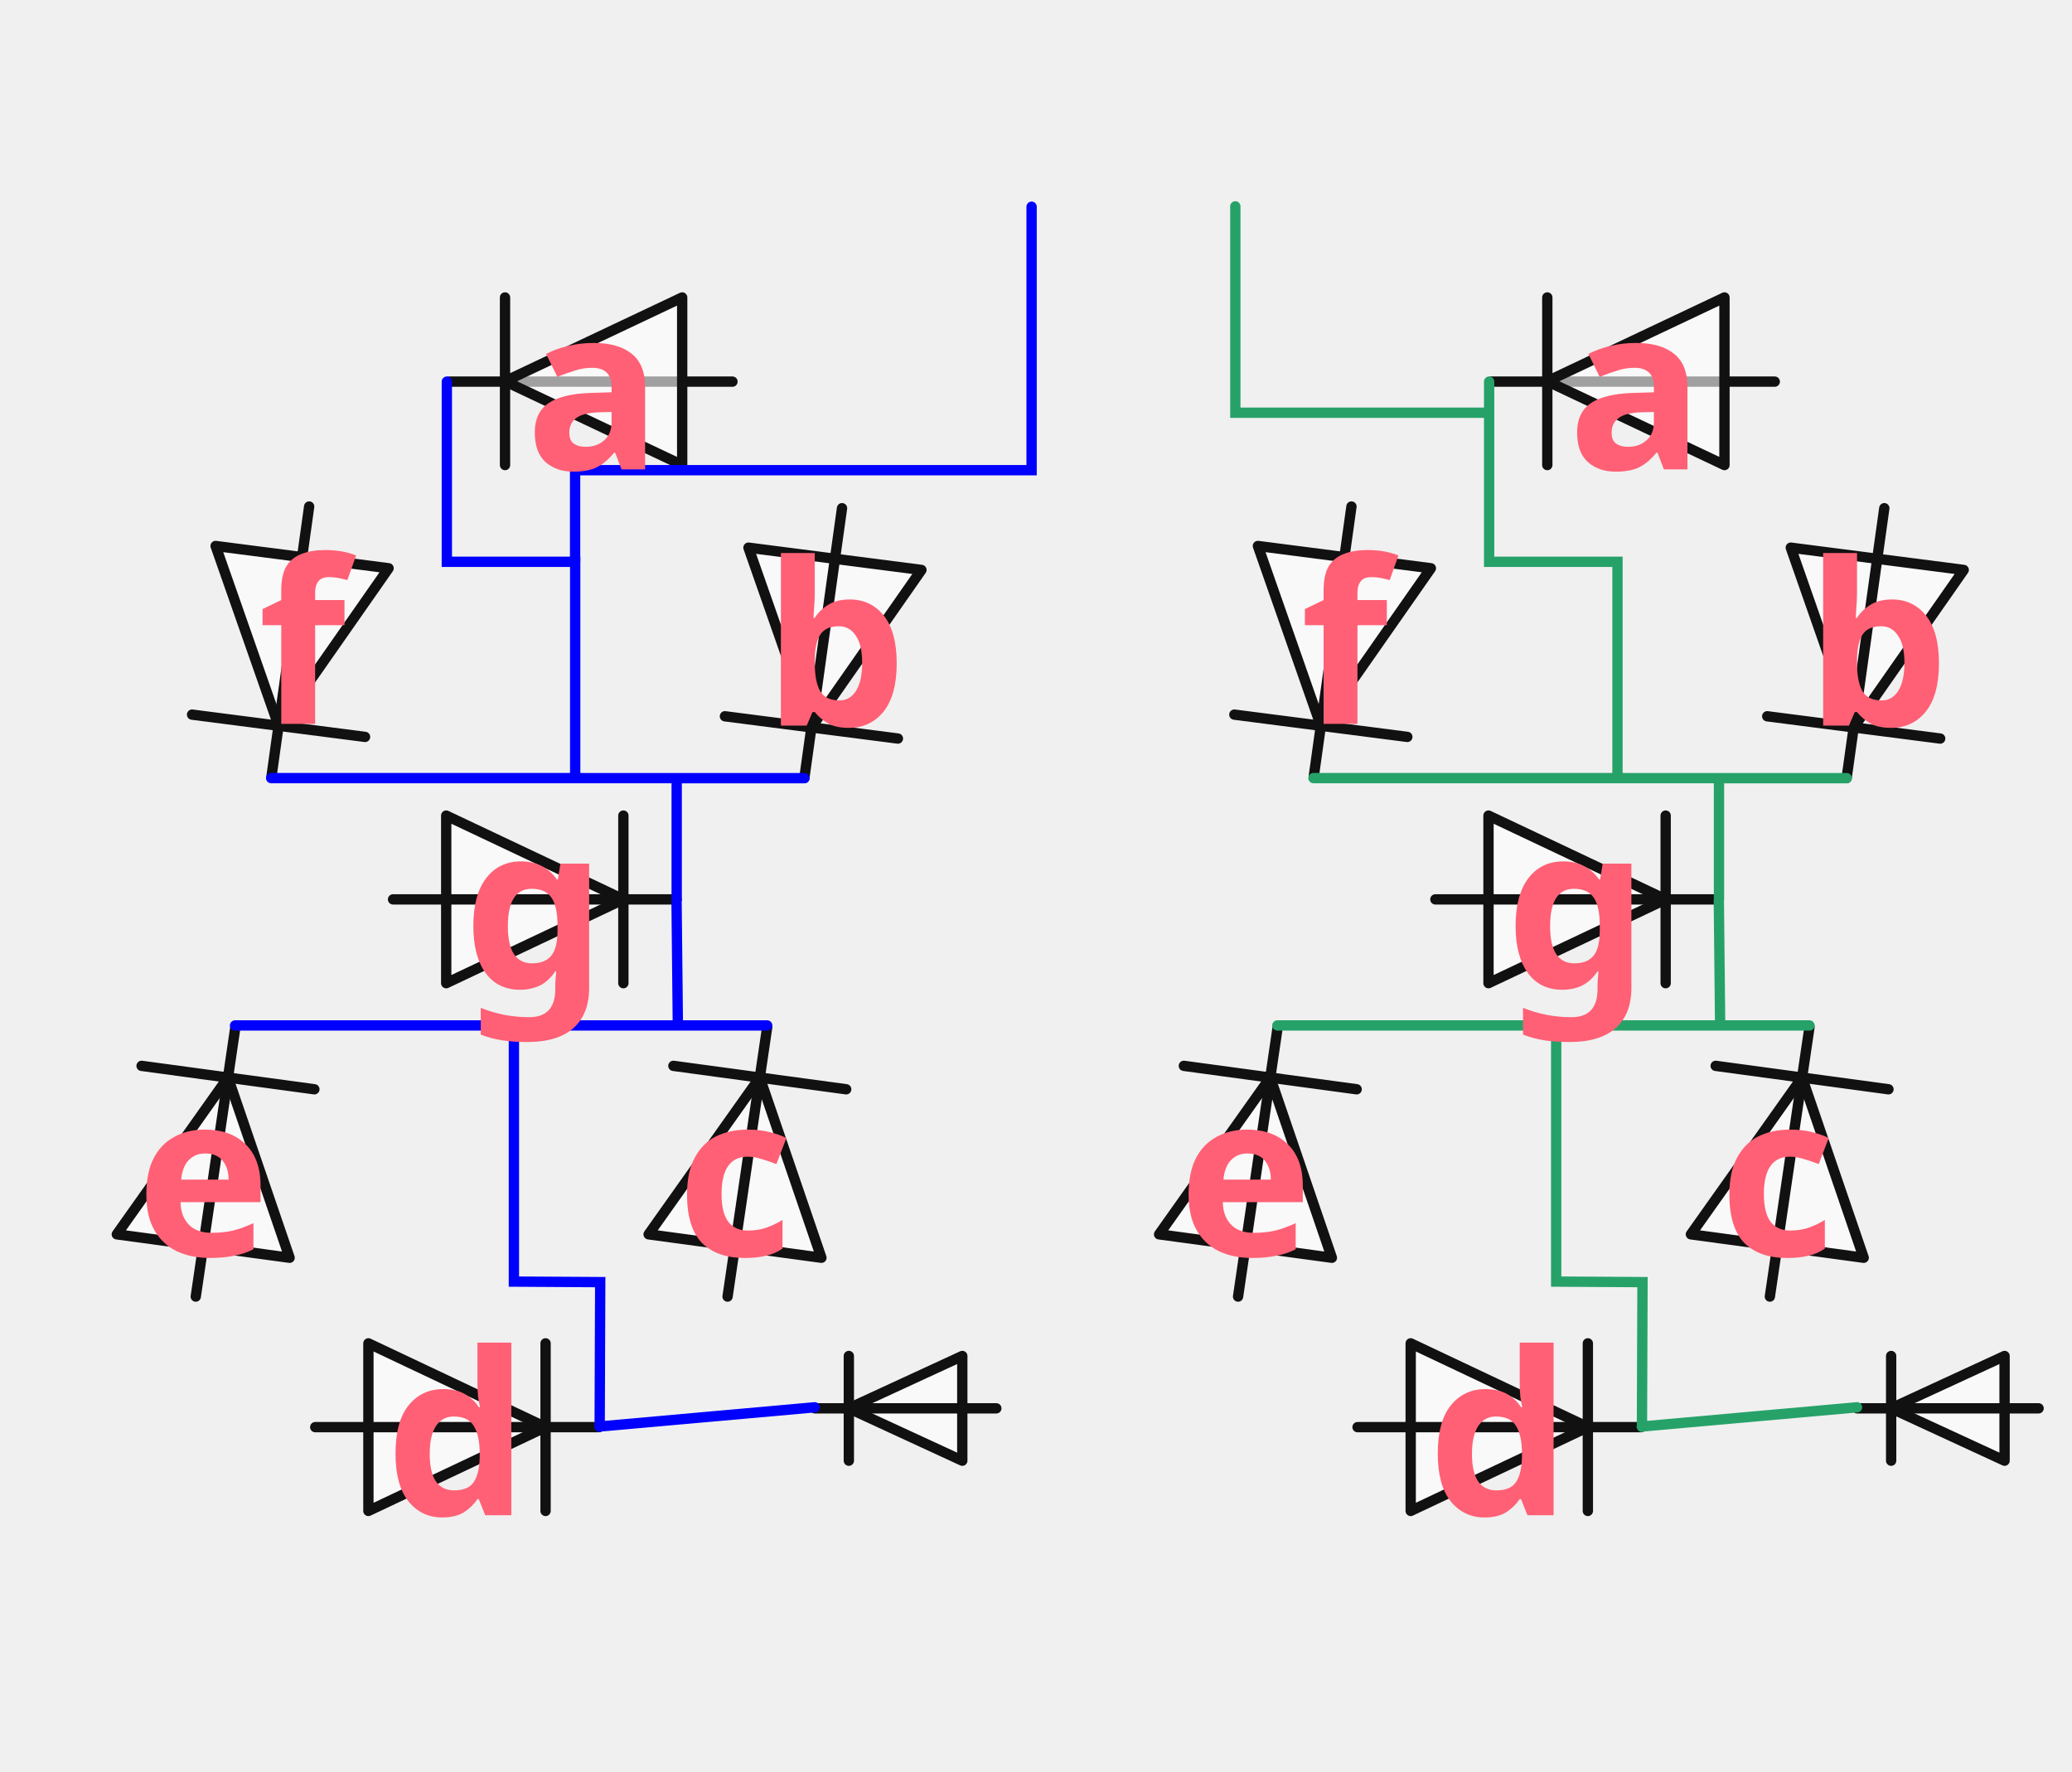
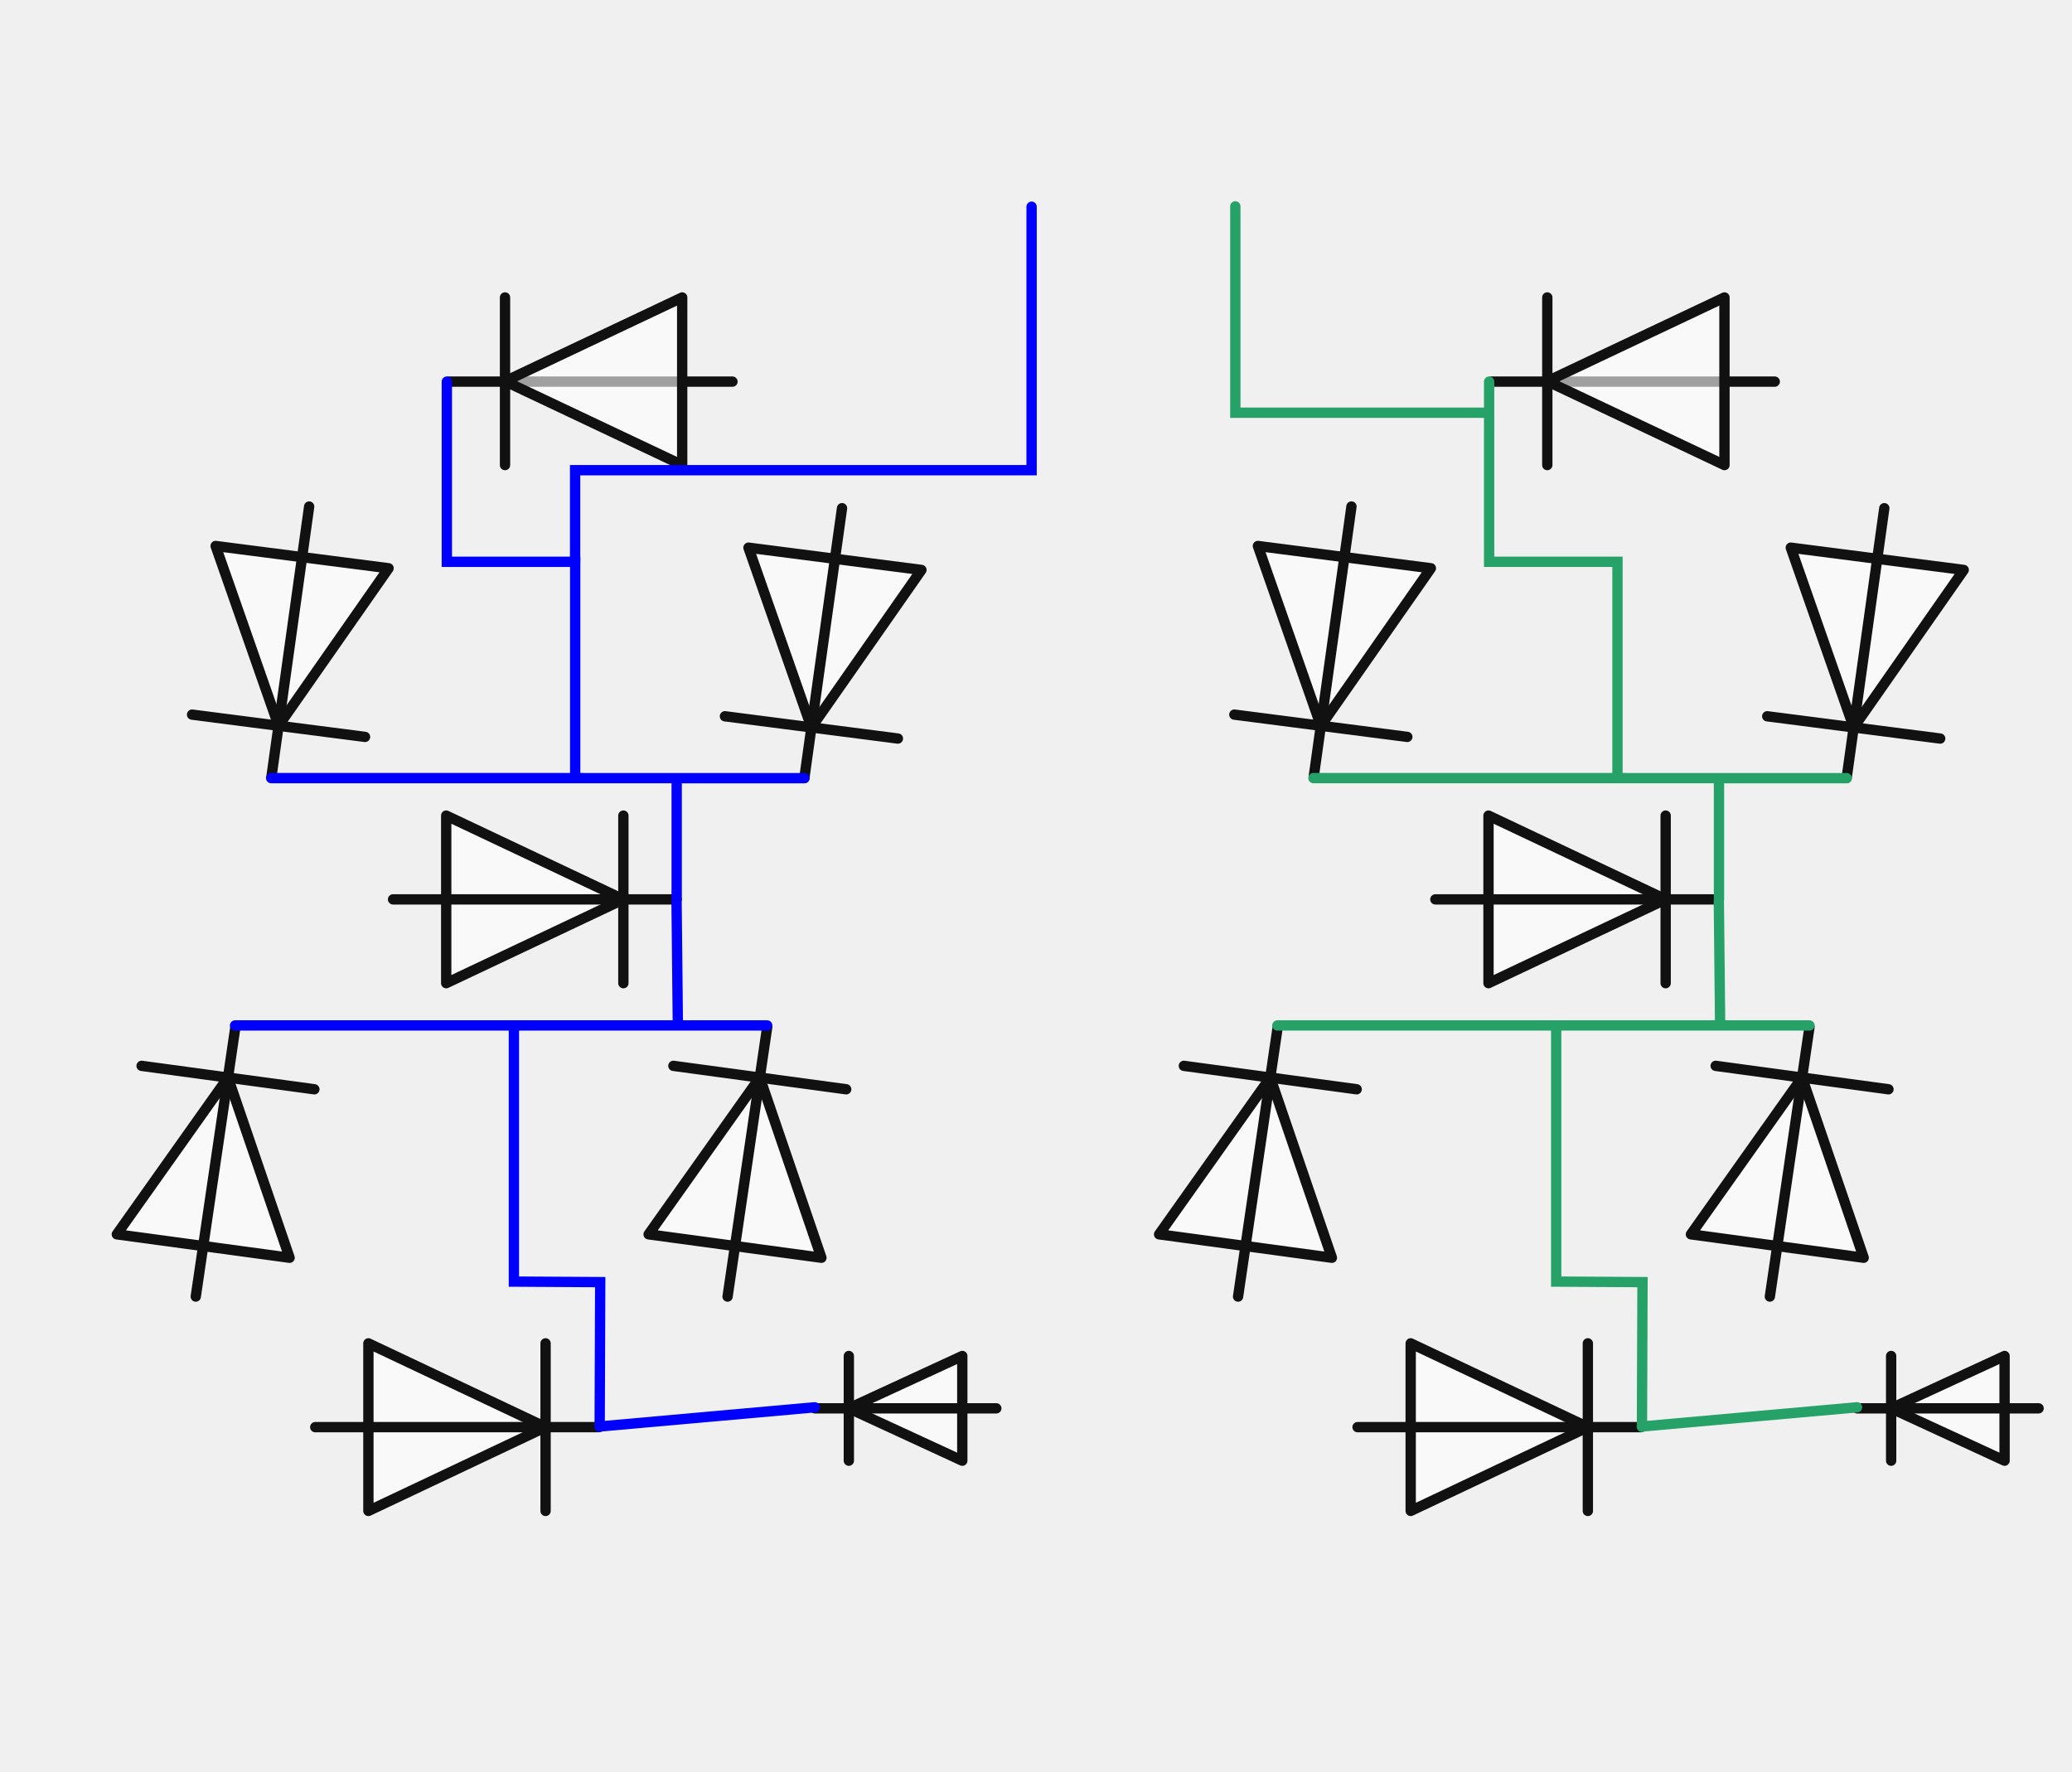
<svg xmlns="http://www.w3.org/2000/svg" viewBox="0 0 100.371 85.806">
  <g id="g4">
    <g id="g1">
      <path d="M 21.615,47.626 V 39.508 L 30.197,43.567 Z" fill="#ffffff" fill-opacity="0.6" id="path8-4" style="stroke:#111111;stroke-width:0.5;stroke-linecap:round;stroke-linejoin:round;stroke-dasharray:none" />
      <line x1="19.04" y1="43.567" x2="32.772" y2="43.567" id="line9-8" style="fill:none;stroke:#111111;stroke-width:0.5;stroke-linecap:round;stroke-linejoin:round;stroke-dasharray:none" />
      <line x1="21.751" y1="18.486" x2="35.482" y2="18.486" id="line9-8-7" style="fill:none;stroke:#111111;stroke-width:0.5;stroke-linecap:round;stroke-linejoin:round;stroke-dasharray:none" />
      <line x1="30.197" y1="47.626" x2="30.197" y2="39.508" id="line10-8" style="fill:none;stroke:#111111;stroke-width:0.5;stroke-linecap:round;stroke-linejoin:round;stroke-dasharray:none" />
      <path d="M 33.046,14.409 V 22.528 L 24.464,18.469 Z" fill="#ffffff" fill-opacity="0.6" id="path8-4-5" style="stroke:#111111;stroke-width:0.5;stroke-linecap:round;stroke-linejoin:round;stroke-dasharray:none" />
      <line x1="24.464" y1="14.409" x2="24.464" y2="22.528" id="line10-8-1" style="fill:none;stroke:#111111;stroke-width:0.5;stroke-linecap:round;stroke-linejoin:round;stroke-dasharray:none" />
      <path d="M 17.846,73.191 V 65.073 L 26.428,69.132 Z" fill="#ffffff" fill-opacity="0.6" id="path8-4-1" style="stroke:#111111;stroke-width:0.5;stroke-linecap:round;stroke-linejoin:round;stroke-dasharray:none" />
      <line x1="15.271" y1="69.132" x2="29.003" y2="69.132" id="line9-8-52" style="fill:none;stroke:#111111;stroke-width:0.5;stroke-linecap:round;stroke-linejoin:round;stroke-dasharray:none" />
      <line x1="26.428" y1="73.191" x2="26.428" y2="65.073" id="line10-8-7" style="fill:none;stroke:#111111;stroke-width:0.5;stroke-linecap:round;stroke-linejoin:round;stroke-dasharray:none" />
      <path d="M 46.615,65.685 V 70.757 L 41.119,68.221 Z" fill="#ffffff" fill-opacity="0.6" id="path8-4-1-3" style="stroke:#111111;stroke-width:0.5;stroke-linecap:round;stroke-linejoin:round;stroke-dasharray:none" />
      <line x1="48.263" y1="68.221" x2="39.471" y2="68.221" id="line9-8-52-3" style="fill:none;stroke:#111111;stroke-width:0.5;stroke-linecap:round;stroke-linejoin:round;stroke-dasharray:none" />
      <line x1="41.119" y1="65.685" x2="41.119" y2="70.757" id="line10-8-7-4" style="fill:none;stroke:#111111;stroke-width:0.5;stroke-linecap:round;stroke-linejoin:round;stroke-dasharray:none" />
      <path d="M 10.445,26.448 18.824,27.527 13.494,35.156 Z" fill="#ffffff" fill-opacity="0.6" id="path8-4-2" style="stroke:#111111;stroke-width:0.5;stroke-linecap:round;stroke-linejoin:round;stroke-dasharray:none" />
      <line x1="14.976" y1="24.537" x2="13.152" y2="37.607" id="line9-8-3" style="fill:none;stroke:#111111;stroke-width:0.5;stroke-linecap:round;stroke-linejoin:round;stroke-dasharray:none" />
      <line x1="9.304" y1="34.617" x2="17.683" y2="35.696" id="line10-8-2" style="fill:none;stroke:#111111;stroke-width:0.5;stroke-linecap:round;stroke-linejoin:round;stroke-dasharray:none" />
      <path d="M 36.257,26.529 44.636,27.608 39.306,35.237 Z" fill="#ffffff" fill-opacity="0.6" id="path8-4-2-6" style="stroke:#111111;stroke-width:0.5;stroke-linecap:round;stroke-linejoin:round;stroke-dasharray:none" />
      <line x1="40.789" y1="24.618" x2="38.964" y2="37.687" id="line9-8-3-8" style="fill:none;stroke:#111111;stroke-width:0.5;stroke-linecap:round;stroke-linejoin:round;stroke-dasharray:none" />
      <line x1="35.117" y1="34.697" x2="43.496" y2="35.776" id="line10-8-2-5" style="fill:none;stroke:#111111;stroke-width:0.5;stroke-linecap:round;stroke-linejoin:round;stroke-dasharray:none" />
      <path d="M 31.42,59.792 39.791,60.927 36.805,52.198 Z" fill="#ffffff" fill-opacity="0.6" id="path8-4-2-1" style="stroke:#111111;stroke-width:0.5;stroke-linecap:round;stroke-linejoin:round;stroke-dasharray:none" />
      <line x1="35.245" y1="62.807" x2="37.165" y2="49.75" id="line9-8-3-89" style="fill:none;stroke:#111111;stroke-width:0.5;stroke-linecap:round;stroke-linejoin:round;stroke-dasharray:none" />
      <line x1="32.62" y1="51.631" x2="40.991" y2="52.766" id="line10-8-2-2" style="fill:none;stroke:#111111;stroke-width:0.5;stroke-linecap:round;stroke-linejoin:round;stroke-dasharray:none" />
      <path d="M 5.658,59.792 14.029,60.927 11.043,52.198 Z" fill="#ffffff" fill-opacity="0.6" id="path8-4-2-1-3" style="stroke:#111111;stroke-width:0.5;stroke-linecap:round;stroke-linejoin:round;stroke-dasharray:none" />
      <line x1="9.483" y1="62.807" x2="11.403" y2="49.75" id="line9-8-3-89-8" style="fill:none;stroke:#111111;stroke-width:0.5;stroke-linecap:round;stroke-linejoin:round;stroke-dasharray:none" />
      <line x1="6.858" y1="51.631" x2="15.229" y2="52.766" id="line10-8-2-2-7" style="fill:none;stroke:#111111;stroke-width:0.5;stroke-linecap:round;stroke-linejoin:round;stroke-dasharray:none" />
      <path style="fill:none;stroke:#0000ff;stroke-width:0.5;stroke-linecap:round;stroke-dasharray:none" d="M 32.773,43.634 32.834,49.427" id="path22" />
      <path id="path25" style="fill:none;stroke:#0000ff;stroke-width:0.5;stroke-linecap:round;stroke-dasharray:none" d="M 29.049,69.119 29.075,62.107 24.894,62.082 V 49.723 M 39.468,68.171 29.038,69.102 M 11.386,49.674 H 37.163 M 32.78,43.548 V 37.819 M 21.646,18.486 V 27.213 H 27.863 V 37.614 M 38.968,37.695 13.136,37.692" />
      <path style="fill:none;stroke:#0000ff;stroke-width:0.5;stroke-linecap:round;stroke-dasharray:none;stroke-opacity:1" d="M 27.859,27.195 V 22.777 H 49.972 V 10.014" id="path5" />
    </g>
    <path d="M 72.105,47.626 V 39.508 L 80.687,43.567 Z" fill="#ffffff" fill-opacity="0.6" id="path8-4-15" style="stroke:#111111;stroke-width:0.5;stroke-linecap:round;stroke-linejoin:round;stroke-dasharray:none" />
    <line x1="69.531" y1="43.567" x2="83.262" y2="43.567" id="line9-8-2" style="fill:none;stroke:#111111;stroke-width:0.5;stroke-linecap:round;stroke-linejoin:round;stroke-dasharray:none" />
    <line x1="72.241" y1="18.486" x2="85.972" y2="18.486" id="line9-8-7-7" style="fill:none;stroke:#111111;stroke-width:0.5;stroke-linecap:round;stroke-linejoin:round;stroke-dasharray:none" />
    <line x1="80.687" y1="47.626" x2="80.687" y2="39.508" id="line10-8-6" style="fill:none;stroke:#111111;stroke-width:0.5;stroke-linecap:round;stroke-linejoin:round;stroke-dasharray:none" />
    <path d="M 83.536,14.409 V 22.528 L 74.954,18.469 Z" fill="#ffffff" fill-opacity="0.6" id="path8-4-5-1" style="stroke:#111111;stroke-width:0.5;stroke-linecap:round;stroke-linejoin:round;stroke-dasharray:none" />
    <line x1="74.954" y1="14.409" x2="74.954" y2="22.528" id="line10-8-1-4" style="fill:none;stroke:#111111;stroke-width:0.5;stroke-linecap:round;stroke-linejoin:round;stroke-dasharray:none" />
    <path d="M 68.336,73.191 V 65.073 L 76.918,69.132 Z" fill="#ffffff" fill-opacity="0.6" id="path8-4-1-2" style="stroke:#111111;stroke-width:0.5;stroke-linecap:round;stroke-linejoin:round;stroke-dasharray:none" />
    <line x1="65.762" y1="69.132" x2="79.493" y2="69.132" id="line9-8-52-32" style="fill:none;stroke:#111111;stroke-width:0.5;stroke-linecap:round;stroke-linejoin:round;stroke-dasharray:none" />
    <line x1="76.918" y1="73.191" x2="76.918" y2="65.073" id="line10-8-7-2" style="fill:none;stroke:#111111;stroke-width:0.5;stroke-linecap:round;stroke-linejoin:round;stroke-dasharray:none" />
    <path d="M 97.105,65.685 V 70.757 L 91.61,68.221 Z" fill="#ffffff" fill-opacity="0.6" id="path8-4-1-3-1" style="stroke:#111111;stroke-width:0.5;stroke-linecap:round;stroke-linejoin:round;stroke-dasharray:none" />
    <line x1="98.753" y1="68.221" x2="89.961" y2="68.221" id="line9-8-52-3-6" style="fill:none;stroke:#111111;stroke-width:0.5;stroke-linecap:round;stroke-linejoin:round;stroke-dasharray:none" />
    <line x1="91.61" y1="65.685" x2="91.61" y2="70.757" id="line10-8-7-4-8" style="fill:none;stroke:#111111;stroke-width:0.5;stroke-linecap:round;stroke-linejoin:round;stroke-dasharray:none" />
    <path d="M 60.935,26.448 69.314,27.527 63.984,35.156 Z" fill="#ffffff" fill-opacity="0.6" id="path8-4-2-5" style="stroke:#111111;stroke-width:0.5;stroke-linecap:round;stroke-linejoin:round;stroke-dasharray:none" />
    <line x1="65.467" y1="24.537" x2="63.642" y2="37.607" id="line9-8-3-7" style="fill:none;stroke:#111111;stroke-width:0.5;stroke-linecap:round;stroke-linejoin:round;stroke-dasharray:none" />
    <line x1="59.794" y1="34.617" x2="68.173" y2="35.696" id="line10-8-2-6" style="fill:none;stroke:#111111;stroke-width:0.5;stroke-linecap:round;stroke-linejoin:round;stroke-dasharray:none" />
    <path d="M 86.748,26.529 95.126,27.608 89.796,35.237 Z" fill="#ffffff" fill-opacity="0.6" id="path8-4-2-6-1" style="stroke:#111111;stroke-width:0.5;stroke-linecap:round;stroke-linejoin:round;stroke-dasharray:none" />
    <line x1="91.279" y1="24.618" x2="89.454" y2="37.687" id="line9-8-3-8-8" style="fill:none;stroke:#111111;stroke-width:0.5;stroke-linecap:round;stroke-linejoin:round;stroke-dasharray:none" />
    <line x1="85.607" y1="34.697" x2="93.986" y2="35.776" id="line10-8-2-5-9" style="fill:none;stroke:#111111;stroke-width:0.5;stroke-linecap:round;stroke-linejoin:round;stroke-dasharray:none" />
    <path d="M 81.91,59.792 90.281,60.927 87.295,52.198 Z" fill="#ffffff" fill-opacity="0.6" id="path8-4-2-1-2" style="stroke:#111111;stroke-width:0.5;stroke-linecap:round;stroke-linejoin:round;stroke-dasharray:none" />
    <line x1="85.735" y1="62.807" x2="87.655" y2="49.75" id="line9-8-3-89-7" style="fill:none;stroke:#111111;stroke-width:0.5;stroke-linecap:round;stroke-linejoin:round;stroke-dasharray:none" />
    <line x1="83.11" y1="51.631" x2="91.481" y2="52.766" id="line10-8-2-2-9" style="fill:none;stroke:#111111;stroke-width:0.5;stroke-linecap:round;stroke-linejoin:round;stroke-dasharray:none" />
    <path d="M 56.148,59.792 64.519,60.927 61.534,52.198 Z" fill="#ffffff" fill-opacity="0.6" id="path8-4-2-1-3-5" style="stroke:#111111;stroke-width:0.5;stroke-linecap:round;stroke-linejoin:round;stroke-dasharray:none" />
    <line x1="59.974" y1="62.807" x2="61.894" y2="49.75" id="line9-8-3-89-8-4" style="fill:none;stroke:#111111;stroke-width:0.5;stroke-linecap:round;stroke-linejoin:round;stroke-dasharray:none" />
    <line x1="57.348" y1="51.631" x2="65.719" y2="52.766" id="line10-8-2-2-7-3" style="fill:none;stroke:#111111;stroke-width:0.5;stroke-linecap:round;stroke-linejoin:round;stroke-dasharray:none" />
    <path style="fill:none;stroke:#26a269;stroke-width:0.5;stroke-linecap:round;stroke-dasharray:none" d="M 83.263,43.634 83.324,49.427" id="path22-1" />
    <path id="path25-2" style="fill:none;stroke:#26a269;stroke-width:0.5;stroke-linecap:round;stroke-dasharray:none" d="M 79.539,69.119 79.565,62.107 75.384,62.082 V 49.723 M 89.958,68.171 79.528,69.102 M 61.877,49.674 H 87.653 M 83.27,43.548 V 37.819 M 72.136,18.486 V 27.213 H 78.353 V 37.614 M 89.458,37.695 63.626,37.692" />
    <path style="fill:none;stroke:#26a269;stroke-width:0.5;stroke-linecap:round;stroke-dasharray:none" d="M 59.841,9.997 V 19.993 H 71.99" id="path1" />
  </g>
-   <g id="seg-labels" fill="#FF6075" font-family="sans-serif" font-size="11" font-weight="bold" text-anchor="middle" dominant-baseline="central" style="stroke:none;pointer-events:none">
-     <text x="28.76" y="18.47">a</text>
-     <text x="40.45" y="30.88">b</text>
-     <text x="35.61" y="56.56">c</text>
-     <text x="22.14" y="69.13">d</text>
-     <text x="9.84" y="56.56">e</text>
-     <text x="14.63" y="30.8">f</text>
-     <text x="25.91" y="43.57">g</text>
-     <text x="79.25" y="18.47">a</text>
-     <text x="90.94" y="30.88">b</text>
-     <text x="86.1" y="56.56">c</text>
-     <text x="72.63" y="69.13">d</text>
-     <text x="60.33" y="56.56">e</text>
-     <text x="65.12" y="30.8">f</text>
-     <text x="76.4" y="43.57">g</text>
-   </g>
</svg>
